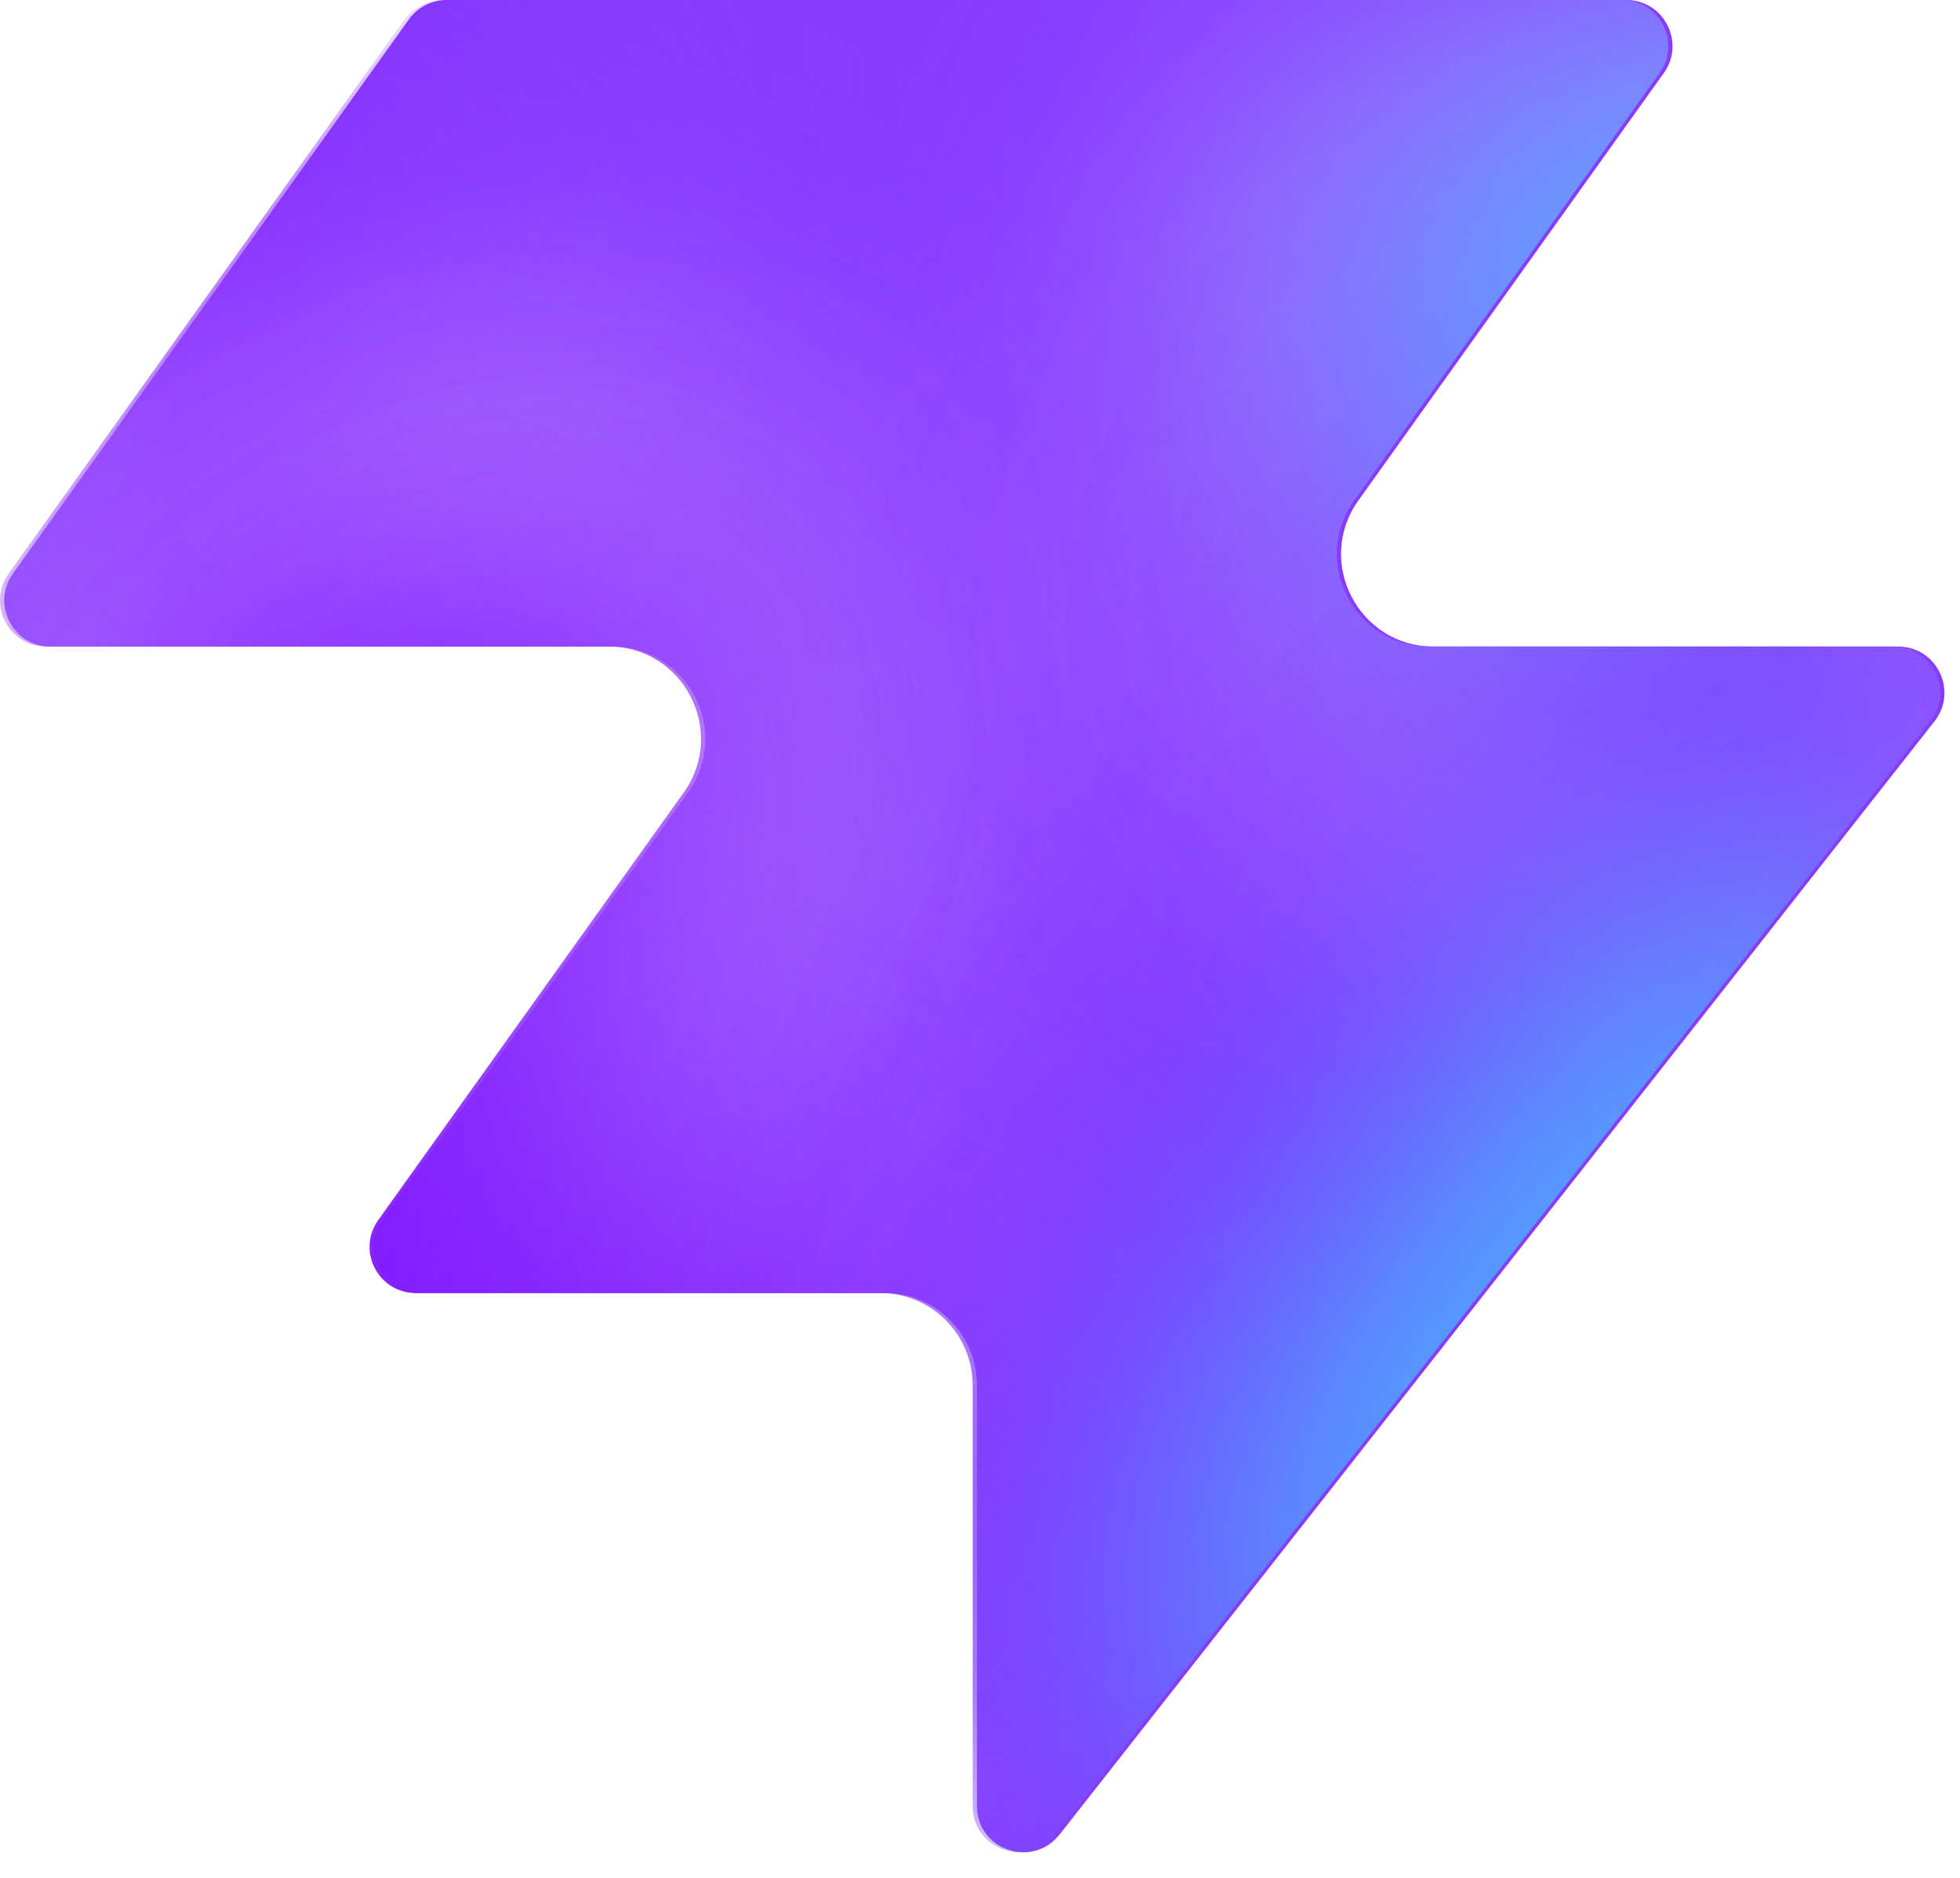
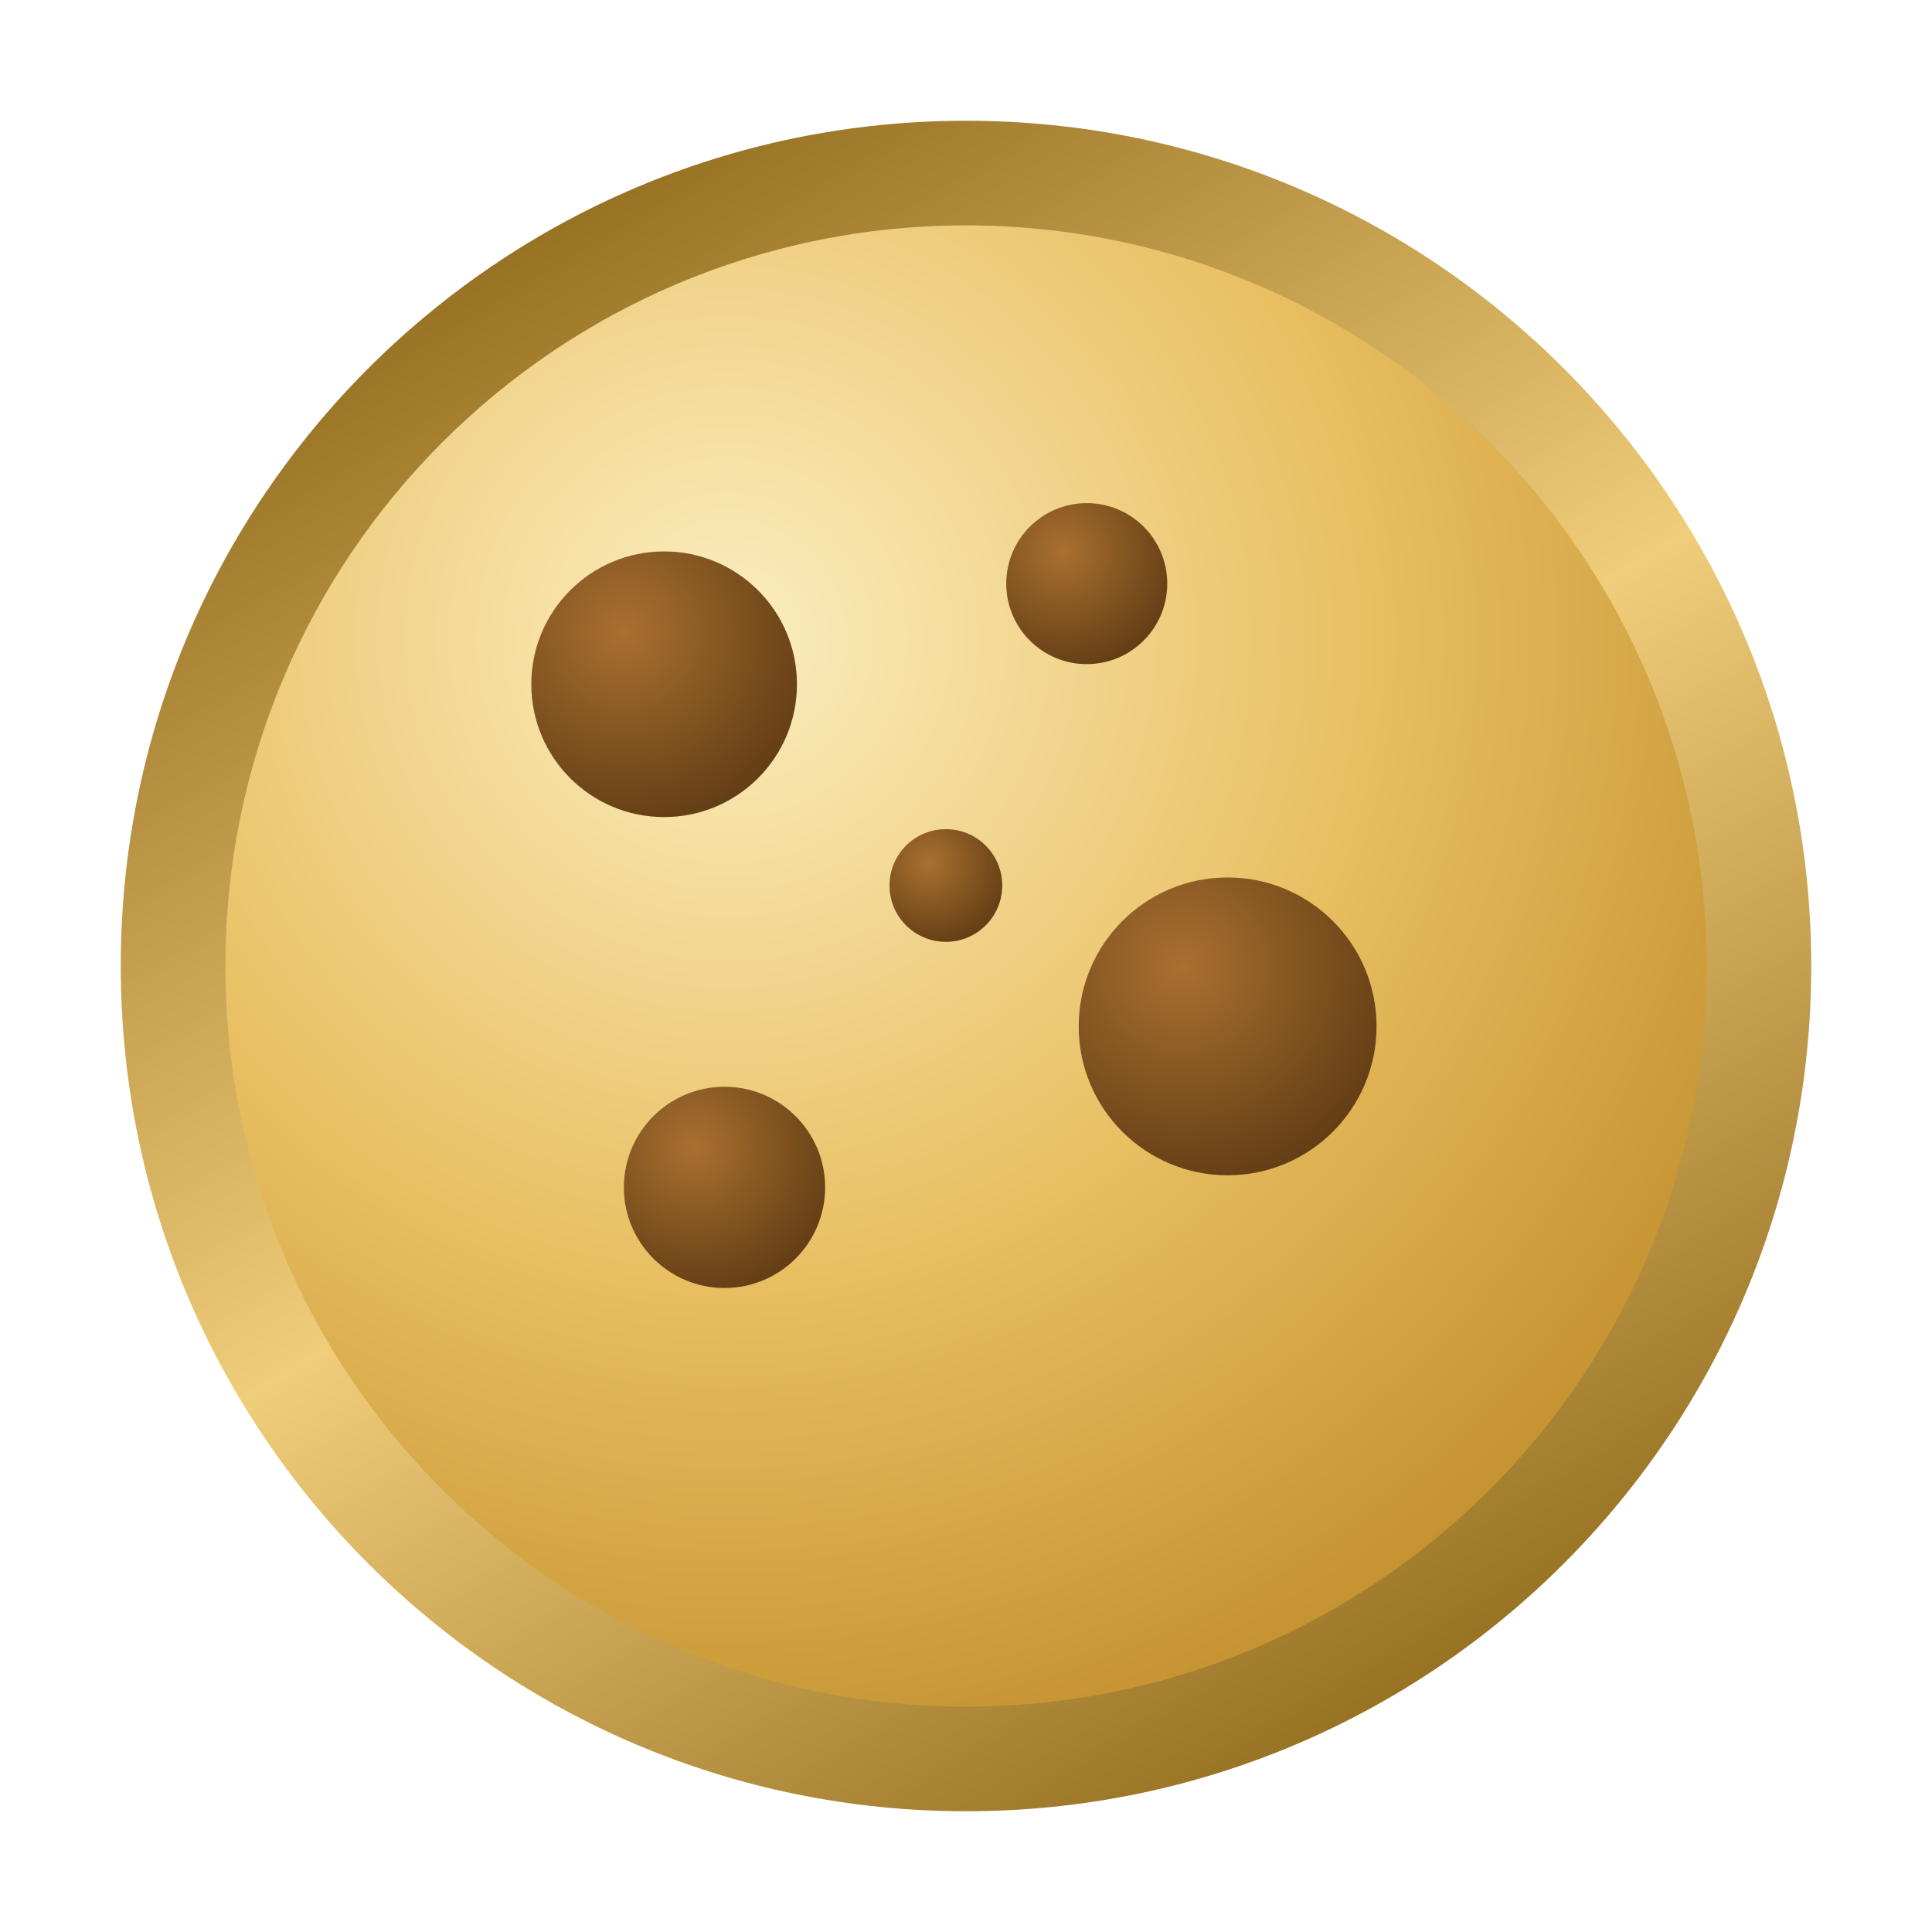
- <svg xmlns="http://www.w3.org/2000/svg" width="48" height="46" fill="none" viewBox="0 0 48 46">
-   <path fill="#863bff" d="M25.946 44.938c-.664.845-2.021.375-2.021-.698V33.937a2.26 2.26 0 0 0-2.262-2.262H10.287c-.92 0-1.456-1.04-.92-1.788l7.48-10.471c1.07-1.497 0-3.578-1.842-3.578H1.237c-.92 0-1.456-1.04-.92-1.788L10.013.474c.214-.297.556-.474.92-.474h28.894c.92 0 1.456 1.04.92 1.788l-7.48 10.471c-1.07 1.498 0 3.579 1.842 3.579h11.377c.943 0 1.473 1.088.89 1.83L25.947 44.94z" style="fill:#863bff;fill:color(display-p3 .525 .23 1);fill-opacity:1" />
-   <mask id="a" width="48" height="46" x="0" y="0" maskUnits="userSpaceOnUse" style="mask-type:alpha">
-     <path fill="#000" d="M25.842 44.938c-.664.844-2.021.375-2.021-.698V33.937a2.26 2.26 0 0 0-2.262-2.262H10.183c-.92 0-1.456-1.04-.92-1.788l7.48-10.471c1.07-1.498 0-3.579-1.842-3.579H1.133c-.92 0-1.456-1.04-.92-1.787L9.91.473c.214-.297.556-.474.92-.474h28.894c.92 0 1.456 1.04.92 1.788l-7.48 10.471c-1.07 1.498 0 3.578 1.842 3.578h11.377c.943 0 1.473 1.088.89 1.832L25.843 44.94z" style="fill:#000;fill-opacity:1" />
-   </mask>
-   <g mask="url(#a)">
-     <g filter="url(#b)">
-       <ellipse cx="5.508" cy="14.704" fill="#ede6ff" rx="5.508" ry="14.704" style="fill:#ede6ff;fill:color(display-p3 .927 .903 1);fill-opacity:1" transform="matrix(.00324 1 1 -.00324 -4.47 31.516)" />
-     </g>
-     <g filter="url(#c)">
-       <ellipse cx="10.399" cy="29.851" fill="#ede6ff" rx="10.399" ry="29.851" style="fill:#ede6ff;fill:color(display-p3 .927 .903 1);fill-opacity:1" transform="matrix(.00324 1 1 -.00324 -39.328 7.883)" />
-     </g>
-     <g filter="url(#d)">
-       <ellipse cx="5.508" cy="30.487" fill="#7e14ff" rx="5.508" ry="30.487" style="fill:#7e14ff;fill:color(display-p3 .492 .077 1);fill-opacity:1" transform="rotate(89.814 -25.913 -14.639)scale(1 -1)" />
-     </g>
-     <g filter="url(#e)">
-       <ellipse cx="5.508" cy="30.599" fill="#7e14ff" rx="5.508" ry="30.599" style="fill:#7e14ff;fill:color(display-p3 .492 .077 1);fill-opacity:1" transform="rotate(89.814 -32.644 -3.334)scale(1 -1)" />
-     </g>
-     <g filter="url(#f)">
-       <ellipse cx="5.508" cy="30.599" fill="#7e14ff" rx="5.508" ry="30.599" style="fill:#7e14ff;fill:color(display-p3 .492 .077 1);fill-opacity:1" transform="matrix(.00324 1 1 -.00324 -34.34 30.47)" />
-     </g>
-     <g filter="url(#g)">
-       <ellipse cx="14.072" cy="22.078" fill="#ede6ff" rx="14.072" ry="22.078" style="fill:#ede6ff;fill:color(display-p3 .927 .903 1);fill-opacity:1" transform="rotate(93.35 24.506 48.493)scale(-1 1)" />
-     </g>
-     <g filter="url(#h)">
-       <ellipse cx="3.47" cy="21.501" fill="#7e14ff" rx="3.47" ry="21.501" style="fill:#7e14ff;fill:color(display-p3 .492 .077 1);fill-opacity:1" transform="rotate(89.009 28.708 47.59)scale(-1 1)" />
-     </g>
-     <g filter="url(#i)">
-       <ellipse cx="3.47" cy="21.501" fill="#7e14ff" rx="3.47" ry="21.501" style="fill:#7e14ff;fill:color(display-p3 .492 .077 1);fill-opacity:1" transform="rotate(89.009 28.708 47.59)scale(-1 1)" />
-     </g>
-     <g filter="url(#j)">
-       <ellipse cx=".387" cy="8.972" fill="#7e14ff" rx="4.407" ry="29.108" style="fill:#7e14ff;fill:color(display-p3 .492 .077 1);fill-opacity:1" transform="rotate(39.51 .387 8.972)" />
-     </g>
-     <g filter="url(#k)">
-       <ellipse cx="47.523" cy="-6.092" fill="#7e14ff" rx="4.407" ry="29.108" style="fill:#7e14ff;fill:color(display-p3 .492 .077 1);fill-opacity:1" transform="rotate(37.892 47.523 -6.092)" />
-     </g>
-     <g filter="url(#l)">
-       <ellipse cx="41.412" cy="6.333" fill="#47bfff" rx="5.971" ry="9.665" style="fill:#47bfff;fill:color(display-p3 .28 .748 1);fill-opacity:1" transform="rotate(37.892 41.412 6.333)" />
-     </g>
-     <g filter="url(#m)">
-       <ellipse cx="-1.879" cy="38.332" fill="#7e14ff" rx="4.407" ry="29.108" style="fill:#7e14ff;fill:color(display-p3 .492 .077 1);fill-opacity:1" transform="rotate(37.892 -1.88 38.332)" />
-     </g>
-     <g filter="url(#n)">
-       <ellipse cx="-1.879" cy="38.332" fill="#7e14ff" rx="4.407" ry="29.108" style="fill:#7e14ff;fill:color(display-p3 .492 .077 1);fill-opacity:1" transform="rotate(37.892 -1.88 38.332)" />
-     </g>
-     <g filter="url(#o)">
-       <ellipse cx="35.651" cy="29.907" fill="#7e14ff" rx="4.407" ry="29.108" style="fill:#7e14ff;fill:color(display-p3 .492 .077 1);fill-opacity:1" transform="rotate(37.892 35.651 29.907)" />
-     </g>
-     <g filter="url(#p)">
-       <ellipse cx="38.418" cy="32.4" fill="#47bfff" rx="5.971" ry="15.297" style="fill:#47bfff;fill:color(display-p3 .28 .748 1);fill-opacity:1" transform="rotate(37.892 38.418 32.4)" />
-     </g>
-   </g>
+ <svg xmlns="http://www.w3.org/2000/svg" viewBox="0 0 48 48">
  <defs>
-     <filter id="b" width="60.045" height="41.654" x="-19.77" y="16.149" color-interpolation-filters="sRGB" filterUnits="userSpaceOnUse">
-       <feFlood flood-opacity="0" result="BackgroundImageFix" />
-       <feBlend in="SourceGraphic" in2="BackgroundImageFix" result="shape" />
-       <feGaussianBlur result="effect1_foregroundBlur_2002_17158" stdDeviation="7.659" />
-     </filter>
-     <filter id="c" width="90.34" height="51.437" x="-54.613" y="-7.533" color-interpolation-filters="sRGB" filterUnits="userSpaceOnUse">
-       <feFlood flood-opacity="0" result="BackgroundImageFix" />
-       <feBlend in="SourceGraphic" in2="BackgroundImageFix" result="shape" />
-       <feGaussianBlur result="effect1_foregroundBlur_2002_17158" stdDeviation="7.659" />
-     </filter>
-     <filter id="d" width="79.355" height="29.4" x="-49.64" y="2.03" color-interpolation-filters="sRGB" filterUnits="userSpaceOnUse">
-       <feFlood flood-opacity="0" result="BackgroundImageFix" />
-       <feBlend in="SourceGraphic" in2="BackgroundImageFix" result="shape" />
-       <feGaussianBlur result="effect1_foregroundBlur_2002_17158" stdDeviation="4.596" />
-     </filter>
-     <filter id="e" width="79.579" height="29.4" x="-45.045" y="20.029" color-interpolation-filters="sRGB" filterUnits="userSpaceOnUse">
-       <feFlood flood-opacity="0" result="BackgroundImageFix" />
-       <feBlend in="SourceGraphic" in2="BackgroundImageFix" result="shape" />
-       <feGaussianBlur result="effect1_foregroundBlur_2002_17158" stdDeviation="4.596" />
-     </filter>
-     <filter id="f" width="79.579" height="29.4" x="-43.513" y="21.178" color-interpolation-filters="sRGB" filterUnits="userSpaceOnUse">
-       <feFlood flood-opacity="0" result="BackgroundImageFix" />
-       <feBlend in="SourceGraphic" in2="BackgroundImageFix" result="shape" />
-       <feGaussianBlur result="effect1_foregroundBlur_2002_17158" stdDeviation="4.596" />
-     </filter>
-     <filter id="g" width="74.749" height="58.852" x="15.756" y="-17.901" color-interpolation-filters="sRGB" filterUnits="userSpaceOnUse">
-       <feFlood flood-opacity="0" result="BackgroundImageFix" />
-       <feBlend in="SourceGraphic" in2="BackgroundImageFix" result="shape" />
-       <feGaussianBlur result="effect1_foregroundBlur_2002_17158" stdDeviation="7.659" />
-     </filter>
-     <filter id="h" width="61.377" height="25.362" x="23.548" y="2.284" color-interpolation-filters="sRGB" filterUnits="userSpaceOnUse">
-       <feFlood flood-opacity="0" result="BackgroundImageFix" />
-       <feBlend in="SourceGraphic" in2="BackgroundImageFix" result="shape" />
-       <feGaussianBlur result="effect1_foregroundBlur_2002_17158" stdDeviation="4.596" />
-     </filter>
-     <filter id="i" width="61.377" height="25.362" x="23.548" y="2.284" color-interpolation-filters="sRGB" filterUnits="userSpaceOnUse">
-       <feFlood flood-opacity="0" result="BackgroundImageFix" />
-       <feBlend in="SourceGraphic" in2="BackgroundImageFix" result="shape" />
-       <feGaussianBlur result="effect1_foregroundBlur_2002_17158" stdDeviation="4.596" />
-     </filter>
-     <filter id="j" width="56.045" height="63.649" x="-27.636" y="-22.853" color-interpolation-filters="sRGB" filterUnits="userSpaceOnUse">
-       <feFlood flood-opacity="0" result="BackgroundImageFix" />
-       <feBlend in="SourceGraphic" in2="BackgroundImageFix" result="shape" />
-       <feGaussianBlur result="effect1_foregroundBlur_2002_17158" stdDeviation="4.596" />
-     </filter>
-     <filter id="k" width="54.814" height="64.646" x="20.116" y="-38.415" color-interpolation-filters="sRGB" filterUnits="userSpaceOnUse">
-       <feFlood flood-opacity="0" result="BackgroundImageFix" />
-       <feBlend in="SourceGraphic" in2="BackgroundImageFix" result="shape" />
-       <feGaussianBlur result="effect1_foregroundBlur_2002_17158" stdDeviation="4.596" />
-     </filter>
-     <filter id="l" width="33.541" height="35.313" x="24.641" y="-11.323" color-interpolation-filters="sRGB" filterUnits="userSpaceOnUse">
-       <feFlood flood-opacity="0" result="BackgroundImageFix" />
-       <feBlend in="SourceGraphic" in2="BackgroundImageFix" result="shape" />
-       <feGaussianBlur result="effect1_foregroundBlur_2002_17158" stdDeviation="4.596" />
-     </filter>
-     <filter id="m" width="54.814" height="64.646" x="-29.286" y="6.009" color-interpolation-filters="sRGB" filterUnits="userSpaceOnUse">
-       <feFlood flood-opacity="0" result="BackgroundImageFix" />
-       <feBlend in="SourceGraphic" in2="BackgroundImageFix" result="shape" />
-       <feGaussianBlur result="effect1_foregroundBlur_2002_17158" stdDeviation="4.596" />
-     </filter>
-     <filter id="n" width="54.814" height="64.646" x="-29.286" y="6.009" color-interpolation-filters="sRGB" filterUnits="userSpaceOnUse">
-       <feFlood flood-opacity="0" result="BackgroundImageFix" />
-       <feBlend in="SourceGraphic" in2="BackgroundImageFix" result="shape" />
-       <feGaussianBlur result="effect1_foregroundBlur_2002_17158" stdDeviation="4.596" />
-     </filter>
-     <filter id="o" width="54.814" height="64.646" x="8.244" y="-2.416" color-interpolation-filters="sRGB" filterUnits="userSpaceOnUse">
-       <feFlood flood-opacity="0" result="BackgroundImageFix" />
-       <feBlend in="SourceGraphic" in2="BackgroundImageFix" result="shape" />
-       <feGaussianBlur result="effect1_foregroundBlur_2002_17158" stdDeviation="4.596" />
-     </filter>
-     <filter id="p" width="39.409" height="43.623" x="18.713" y="10.588" color-interpolation-filters="sRGB" filterUnits="userSpaceOnUse">
-       <feFlood flood-opacity="0" result="BackgroundImageFix" />
-       <feBlend in="SourceGraphic" in2="BackgroundImageFix" result="shape" />
-       <feGaussianBlur result="effect1_foregroundBlur_2002_17158" stdDeviation="4.596" />
-     </filter>
+     <radialGradient id="cheese" cx="34%" cy="28%" r="78%">
+       <stop offset="0%" stop-color="#fbeec0" />
+       <stop offset="55%" stop-color="#e9bf62" />
+       <stop offset="100%" stop-color="#c4922f" />
+     </radialGradient>
+     <linearGradient id="rim" x1="20%" y1="0%" x2="80%" y2="100%">
+       <stop offset="0%" stop-color="#8a6416" />
+       <stop offset="50%" stop-color="#f0cd7a" />
+       <stop offset="100%" stop-color="#8a6416" />
+     </linearGradient>
+     <radialGradient id="hole" cx="35%" cy="30%" r="80%">
+       <stop offset="0%" stop-color="#a9702f" />
+       <stop offset="100%" stop-color="#5e3a13" />
+     </radialGradient>
  </defs>
+   <circle cx="24" cy="24" r="21" fill="url(#rim)" />
+   <circle cx="24" cy="24" r="18.4" fill="url(#cheese)" />
+   <circle cx="16.5" cy="17" r="3.3" fill="url(#hole)" />
+   <circle cx="27" cy="14.5" r="2" fill="url(#hole)" />
+   <circle cx="30.5" cy="25.5" r="3.7" fill="url(#hole)" />
+   <circle cx="18" cy="29.5" r="2.5" fill="url(#hole)" />
+   <circle cx="23.5" cy="22" r="1.4" fill="url(#hole)" />
</svg>
